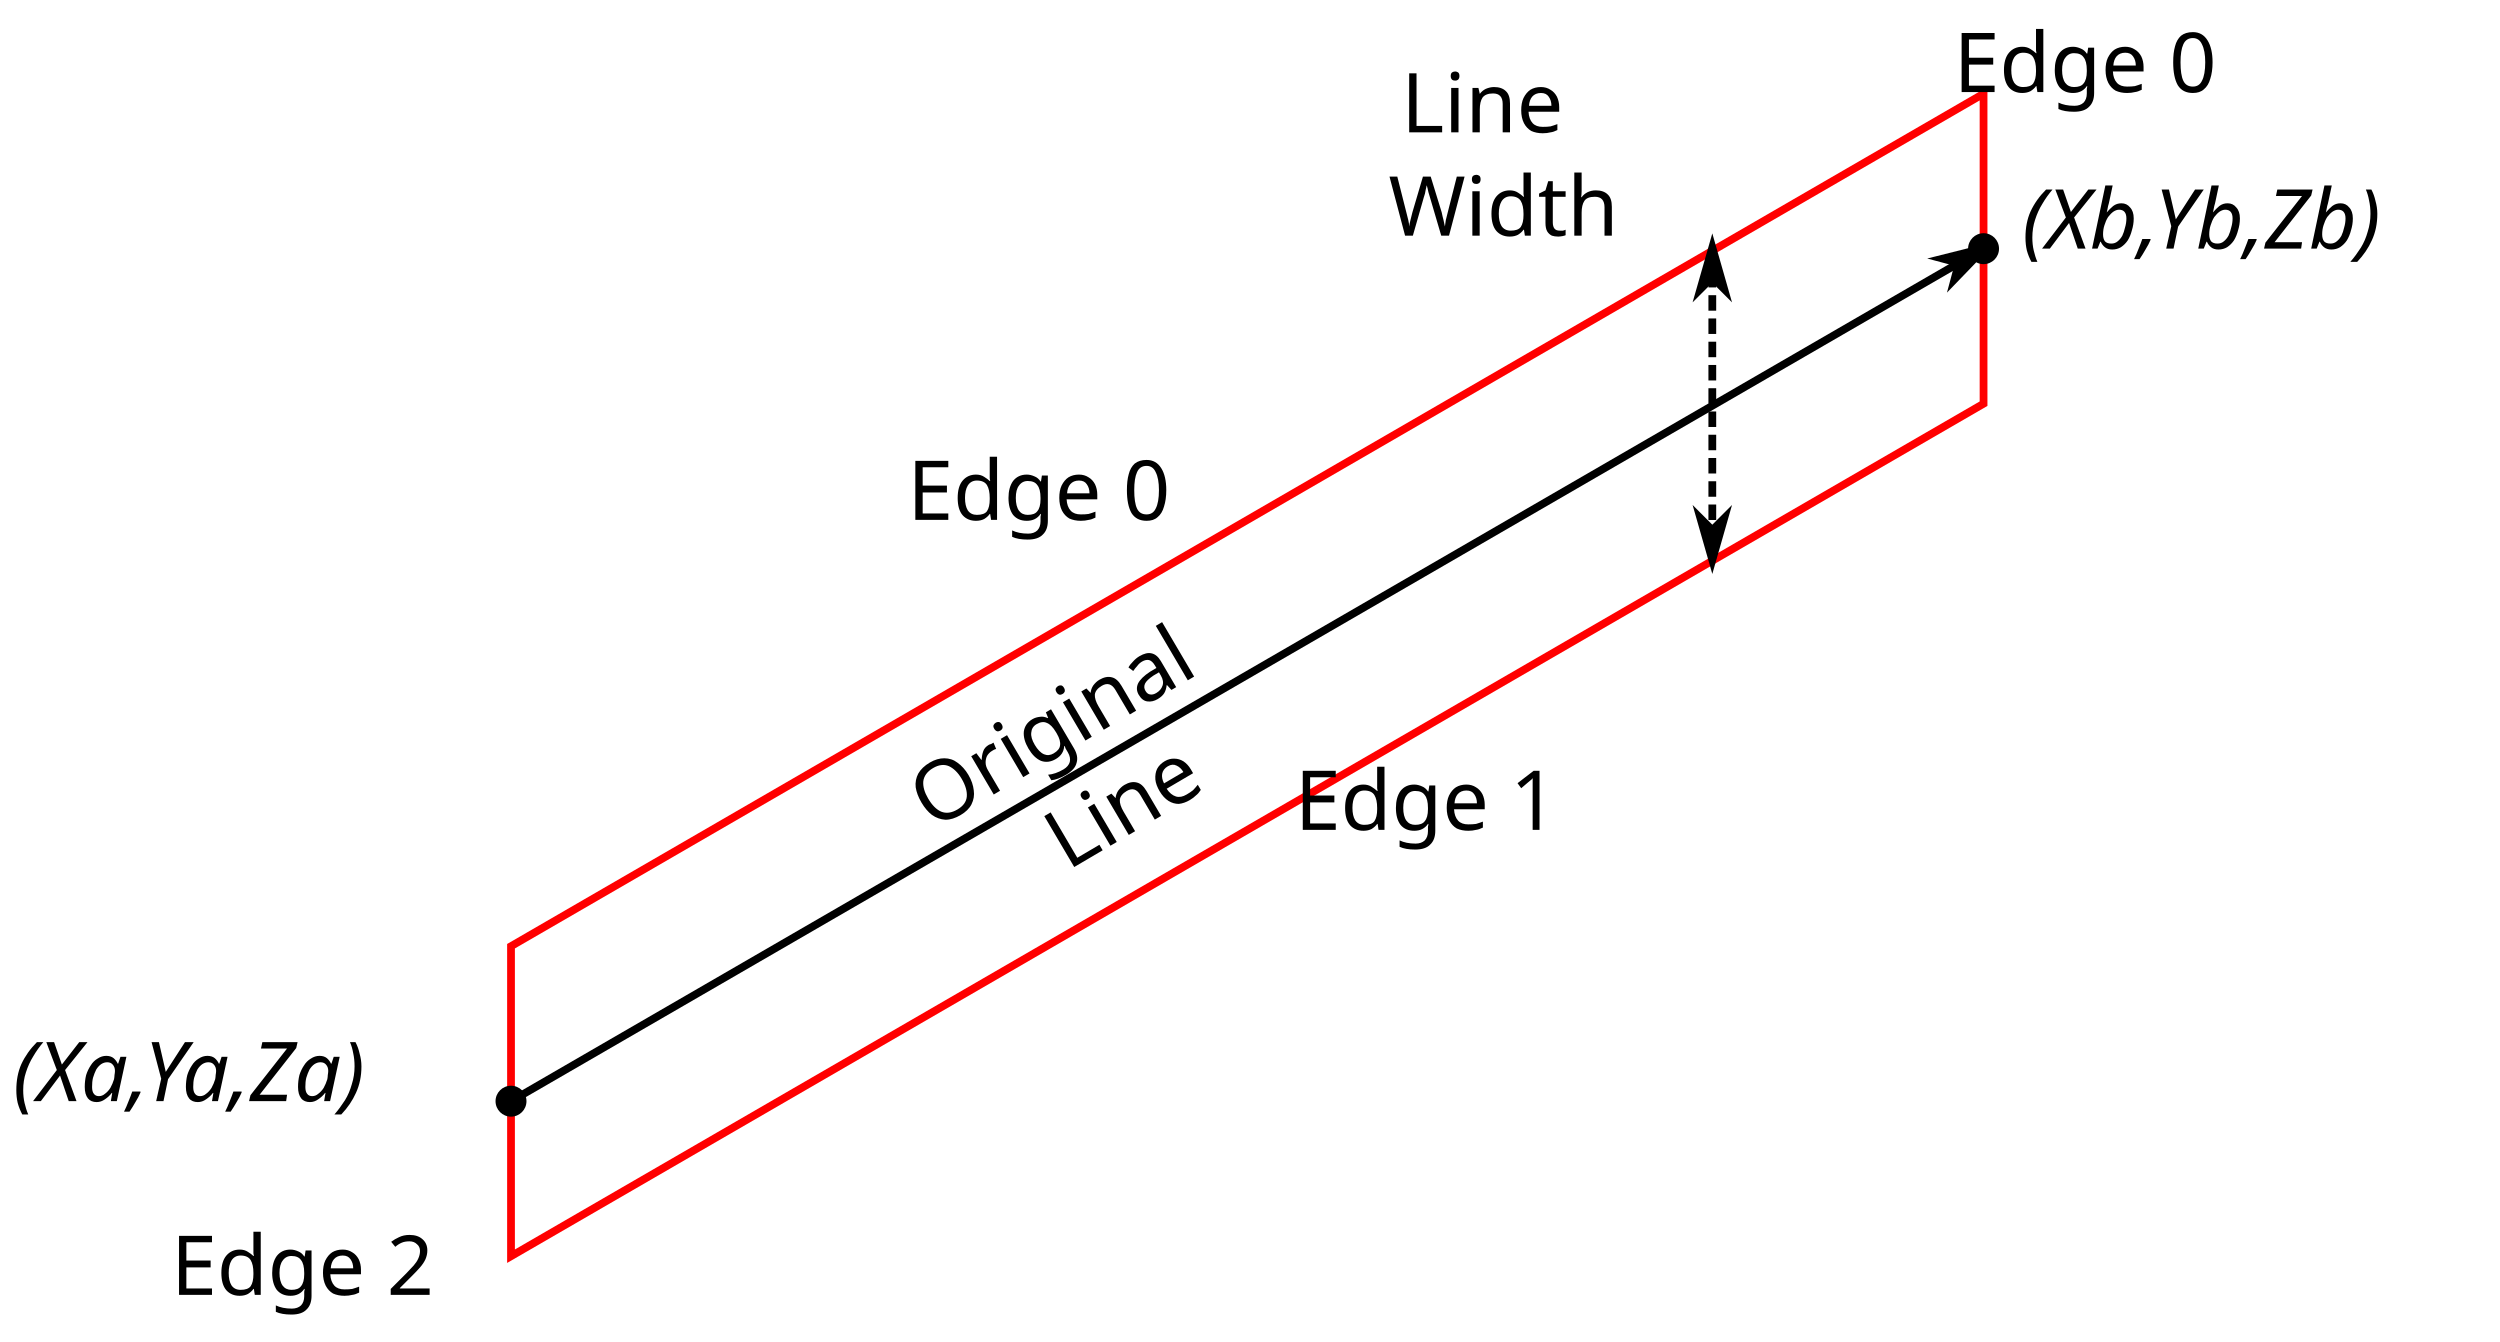
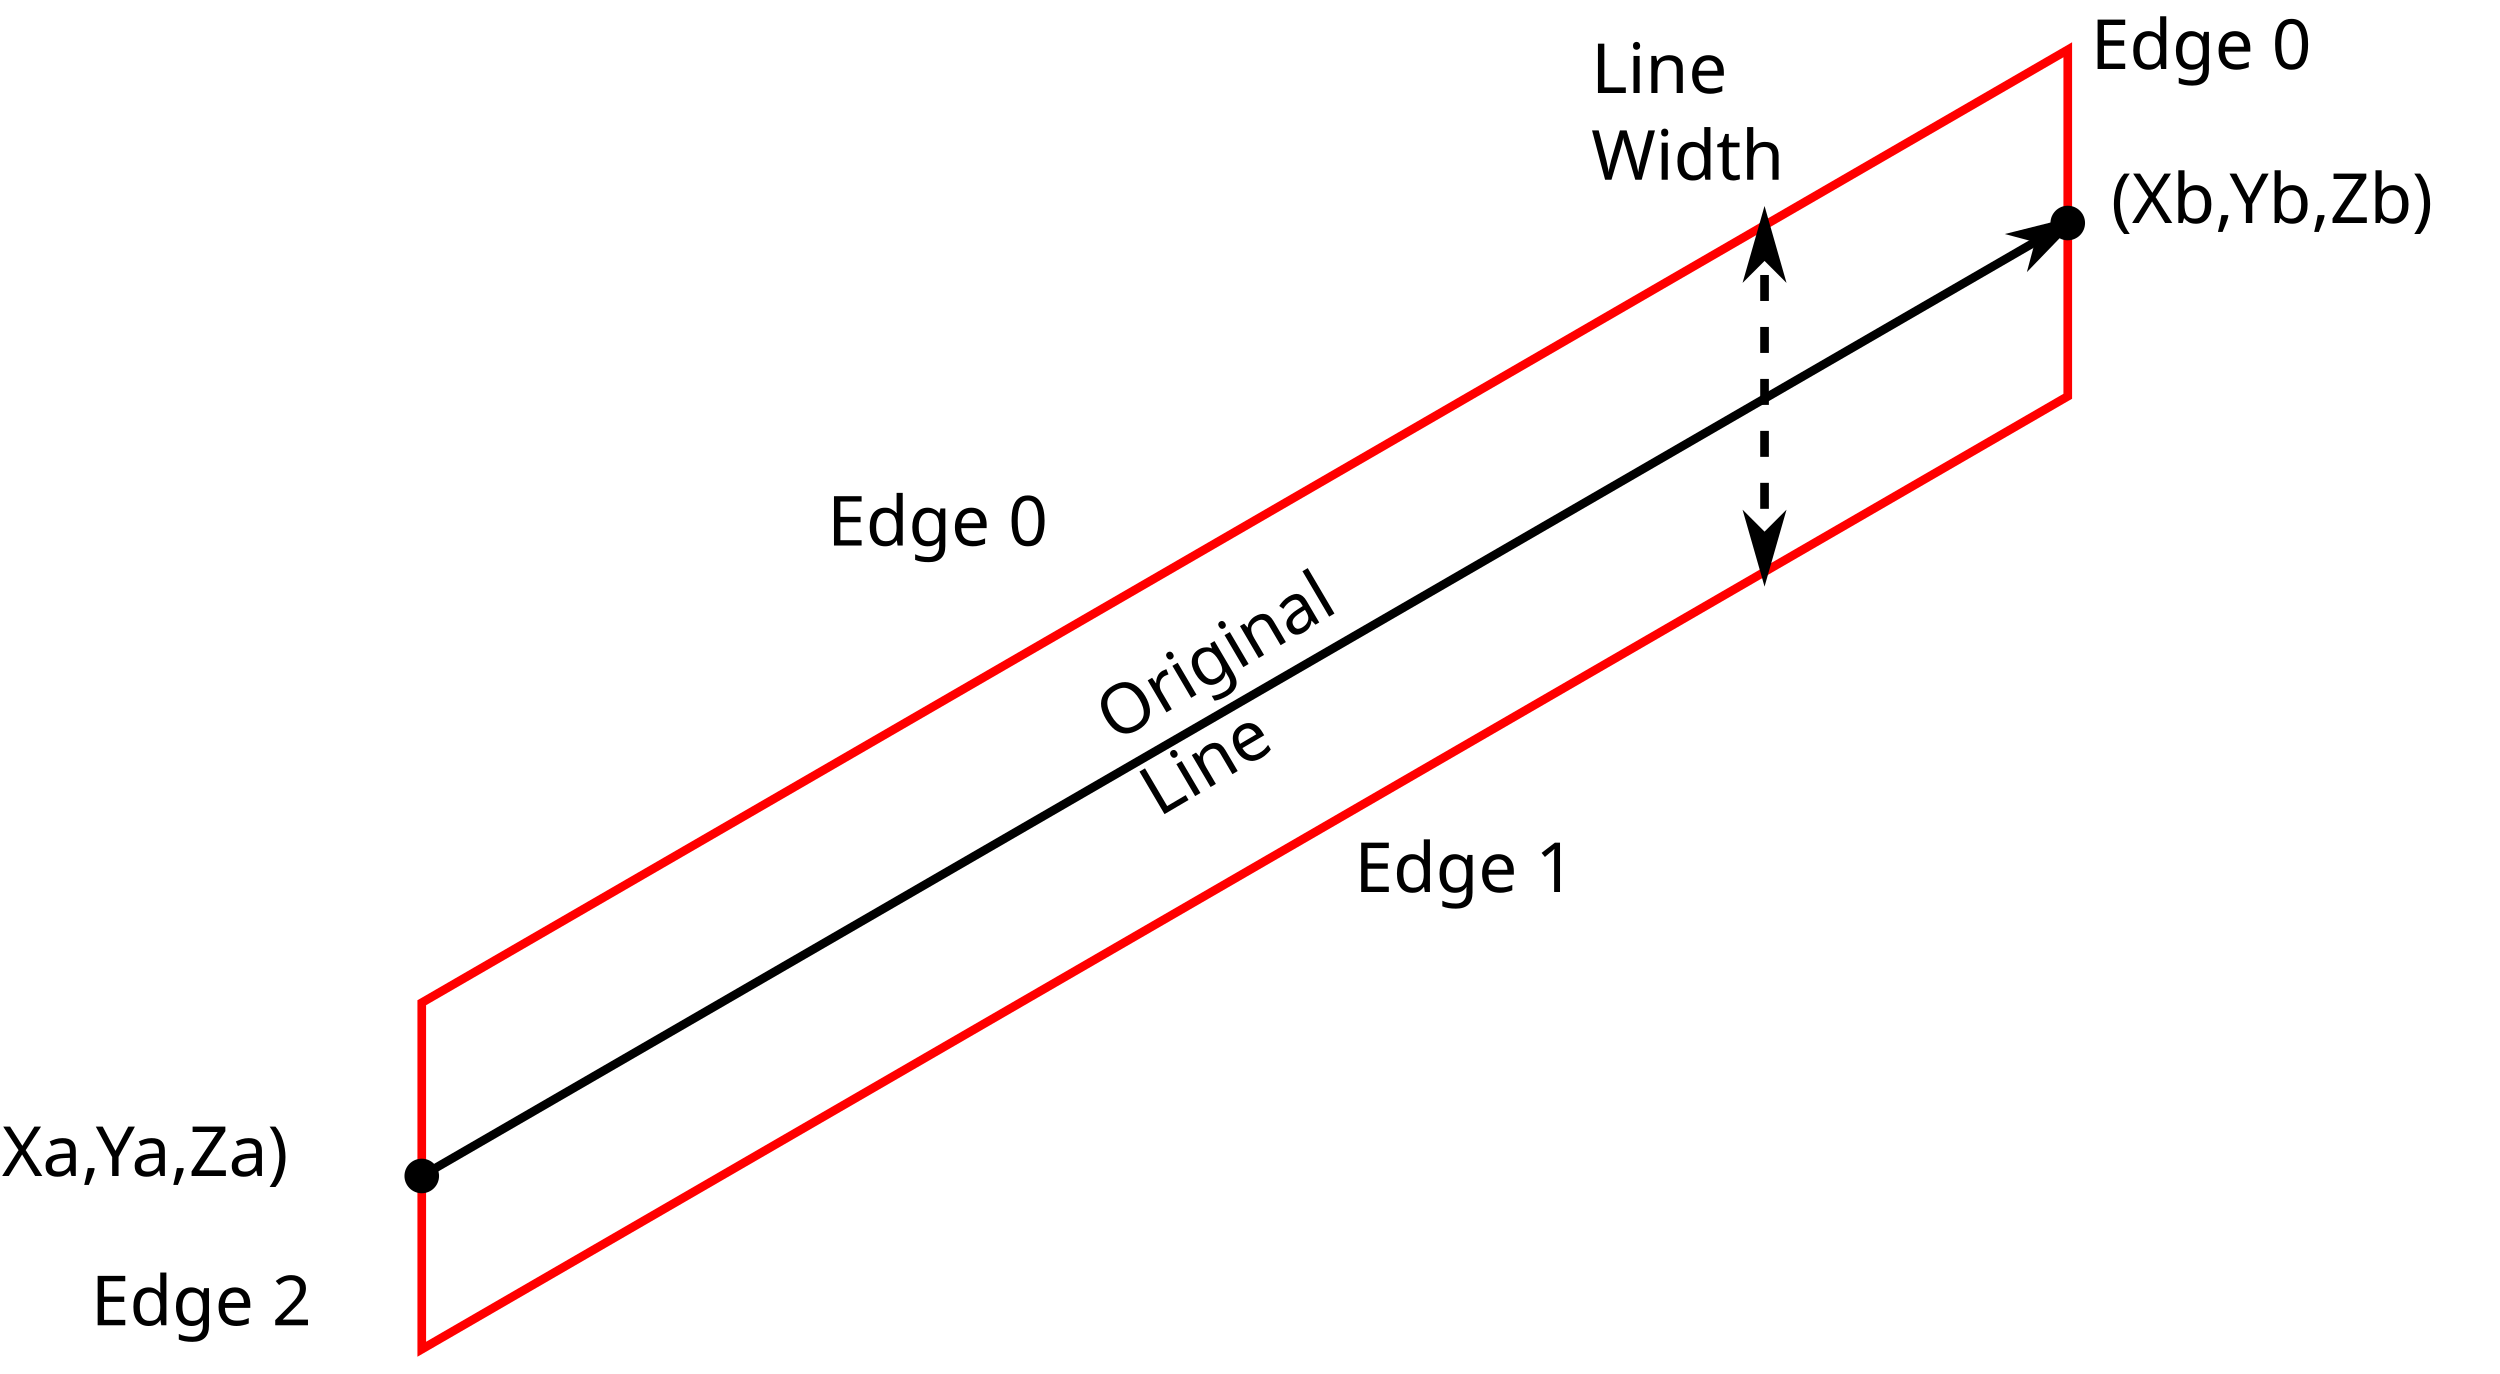
- <svg xmlns="http://www.w3.org/2000/svg" width="85.347mm" height="45.791mm" viewBox="0 0 85.347 45.791" version="1.1" id="svg8">
+ <svg xmlns="http://www.w3.org/2000/svg" width="152.705mm" height="83.873mm" viewBox="0 0 152.705 83.873" version="1.1" id="svg8">
  <defs id="defs2">
    <marker style="overflow:visible" id="marker2639" refX="0" refY="0" orient="auto">
      <path transform="matrix(-0.4,0,0,-0.4,-4,0)" style="fill:#000000;fill-opacity:1;fill-rule:evenodd;stroke:#000000;stroke-width:1pt;stroke-opacity:1" d="M 0,0 5,-5 -12.5,0 5,5 Z" id="path2637" />
    </marker>
    <marker orient="auto" refY="0" refX="0" id="Arrow1Mstart" style="overflow:visible">
      <path id="path2320" d="M 0,0 5,-5 -12.5,0 5,5 Z" style="fill:#000000;fill-opacity:1;fill-rule:evenodd;stroke:#000000;stroke-width:1pt;stroke-opacity:1" transform="matrix(0.4,0,0,0.4,4,0)" />
    </marker>
    <marker orient="auto" refY="0" refX="0" id="Arrow1Mend" style="overflow:visible">
      <path id="path2323" d="M 0,0 5,-5 -12.5,0 5,5 Z" style="fill:#000000;fill-opacity:1;fill-rule:evenodd;stroke:#000000;stroke-width:1pt;stroke-opacity:1" transform="matrix(-0.4,0,0,-0.4,-4,0)" />
    </marker>
  </defs>
-   <g id="layer1" transform="translate(-40.76283,-47.73955)">
-     <path style="fill:none;stroke:#ff0000;stroke-width:0.265px;stroke-linecap:butt;stroke-linejoin:miter;stroke-opacity:1" d="M 58.208,80.042 108.479,50.938 V 61.521 L 58.208,90.625 Z" id="path817" />
-     <path style="fill:none;stroke:#000000;stroke-width:0.265;stroke-linecap:butt;stroke-linejoin:miter;stroke-miterlimit:4;stroke-dasharray:none;stroke-opacity:1;marker-end:url(#Arrow1Mend)" d="M 58.208,85.333 108.479,56.229" id="path819" />
-     <text xml:space="preserve" style="font-style:normal;font-variant:normal;font-weight:normal;font-stretch:normal;font-size:2.822px;line-height:1.25;font-family:sans-serif;-inkscape-font-specification:'sans-serif, Normal';font-variant-ligatures:normal;font-variant-caps:normal;font-variant-numeric:normal;font-feature-settings:normal;text-align:start;letter-spacing:0px;word-spacing:0px;writing-mode:lr-tb;text-anchor:start;fill:#000000;fill-opacity:1;stroke:none;stroke-width:0.265" x="78.052" y="65.49" id="text2799">
-       <tspan id="tspan2797" x="78.052" y="65.49" style="font-style:normal;font-variant:normal;font-weight:normal;font-stretch:normal;font-size:2.822px;font-family:sans-serif;-inkscape-font-specification:'sans-serif, Normal';font-variant-ligatures:normal;font-variant-caps:normal;font-variant-numeric:normal;font-feature-settings:normal;text-align:center;writing-mode:lr-tb;text-anchor:middle;stroke-width:0.265">Edge 0</tspan>
+   <g id="layer1" transform="translate(-7.219306,-28.20033)">
+     <path style="fill:none;stroke:#ff0000;stroke-width:0.529px;stroke-linecap:butt;stroke-linejoin:miter;stroke-opacity:1" d="M 32.981,89.448 133.522,31.24 V 52.406 L 32.981,110.615 Z" id="path817" />
+     <path style="fill:none;stroke:#000000;stroke-width:0.53;stroke-linecap:butt;stroke-linejoin:miter;stroke-miterlimit:4;stroke-dasharray:none;stroke-opacity:1;marker-end:url(#Arrow1Mend)" d="M 32.981,100.031 133.522,41.823" id="path819" />
+     <text xml:space="preserve" style="font-style:normal;font-variant:normal;font-weight:normal;font-stretch:normal;font-size:4.233px;line-height:1.25;font-family:sans-serif;-inkscape-font-specification:'sans-serif, Normal';font-variant-ligatures:normal;font-variant-caps:normal;font-variant-numeric:normal;font-feature-settings:normal;text-align:end;letter-spacing:0px;word-spacing:0px;writing-mode:lr-tb;text-anchor:end;fill:#000000;fill-opacity:1;stroke:none;stroke-width:0.529" x="76.729" y="61.521" id="text2799">
+       <tspan id="tspan2797" x="76.729" y="61.521" style="font-style:normal;font-variant:normal;font-weight:normal;font-stretch:normal;font-size:4.233px;font-family:sans-serif;-inkscape-font-specification:'sans-serif, Normal';font-variant-ligatures:normal;font-variant-caps:normal;font-variant-numeric:normal;font-feature-settings:normal;text-align:end;writing-mode:lr-tb;text-anchor:end;stroke-width:0.529">Edge 0</tspan>
    </text>
-     <text xml:space="preserve" style="font-style:normal;font-variant:normal;font-weight:normal;font-stretch:normal;font-size:2.822px;line-height:1.25;font-family:sans-serif;-inkscape-font-specification:'sans-serif, Normal';font-variant-ligatures:normal;font-variant-caps:normal;font-variant-numeric:normal;font-feature-settings:normal;text-align:start;letter-spacing:0px;word-spacing:0px;writing-mode:lr-tb;text-anchor:start;fill:#000000;fill-opacity:1;stroke:none;stroke-width:0.265" x="91.281" y="76.073" id="text2799-6">
-       <tspan id="tspan2797-0" x="91.281" y="76.073" style="font-style:normal;font-variant:normal;font-weight:normal;font-stretch:normal;font-size:2.822px;font-family:sans-serif;-inkscape-font-specification:'sans-serif, Normal';font-variant-ligatures:normal;font-variant-caps:normal;font-variant-numeric:normal;font-feature-settings:normal;text-align:center;writing-mode:lr-tb;text-anchor:middle;stroke-width:0.265">Edge 1</tspan>
+     <text xml:space="preserve" style="font-style:normal;font-variant:normal;font-weight:normal;font-stretch:normal;font-size:4.233px;line-height:1.25;font-family:sans-serif;-inkscape-font-specification:'sans-serif, Normal';font-variant-ligatures:normal;font-variant-caps:normal;font-variant-numeric:normal;font-feature-settings:normal;text-align:start;letter-spacing:0px;word-spacing:0px;writing-mode:lr-tb;text-anchor:start;fill:#000000;fill-opacity:1;stroke:none;stroke-width:0.529" x="89.958" y="82.688" id="text2799-6">
+       <tspan id="tspan2797-0" x="89.958" y="82.688" style="font-style:normal;font-variant:normal;font-weight:normal;font-stretch:normal;font-size:4.233px;font-family:sans-serif;-inkscape-font-specification:'sans-serif, Normal';font-variant-ligatures:normal;font-variant-caps:normal;font-variant-numeric:normal;font-feature-settings:normal;text-align:start;writing-mode:lr-tb;text-anchor:start;stroke-width:0.529">Edge 1</tspan>
    </text>
-     <text xml:space="preserve" style="font-style:normal;font-variant:normal;font-weight:normal;font-stretch:normal;font-size:2.822px;line-height:1.25;font-family:sans-serif;-inkscape-font-specification:'sans-serif, Normal';font-variant-ligatures:normal;font-variant-caps:normal;font-variant-numeric:normal;font-feature-settings:normal;text-align:start;letter-spacing:0px;word-spacing:0px;writing-mode:lr-tb;text-anchor:start;fill:#000000;fill-opacity:1;stroke:none;stroke-width:0.265" x="113.771" y="50.884" id="text2799-4">
-       <tspan id="tspan2797-02" x="113.771" y="50.884" style="font-style:normal;font-variant:normal;font-weight:normal;font-stretch:normal;font-size:2.822px;font-family:sans-serif;-inkscape-font-specification:'sans-serif, Normal';font-variant-ligatures:normal;font-variant-caps:normal;font-variant-numeric:normal;font-feature-settings:normal;text-align:center;writing-mode:lr-tb;text-anchor:middle;stroke-width:0.265">Edge 0</tspan>
+     <text xml:space="preserve" style="font-style:normal;font-variant:normal;font-weight:normal;font-stretch:normal;font-size:4.233px;line-height:1.25;font-family:sans-serif;-inkscape-font-specification:'sans-serif, Normal';font-variant-ligatures:normal;font-variant-caps:normal;font-variant-numeric:normal;font-feature-settings:normal;text-align:start;letter-spacing:0px;word-spacing:0px;writing-mode:lr-tb;text-anchor:start;fill:#000000;fill-opacity:1;stroke:none;stroke-width:0.529" x="134.938" y="32.417" id="text2799-4">
+       <tspan id="tspan2797-02" x="134.938" y="32.417" style="font-style:normal;font-variant:normal;font-weight:normal;font-stretch:normal;font-size:4.233px;font-family:sans-serif;-inkscape-font-specification:'sans-serif, Normal';font-variant-ligatures:normal;font-variant-caps:normal;font-variant-numeric:normal;font-feature-settings:normal;text-align:start;writing-mode:lr-tb;text-anchor:start;stroke-width:0.529">Edge 0</tspan>
    </text>
-     <text xml:space="preserve" style="font-style:normal;font-variant:normal;font-weight:normal;font-stretch:normal;font-size:2.822px;line-height:1.25;font-family:sans-serif;-inkscape-font-specification:'sans-serif, Normal';font-variant-ligatures:normal;font-variant-caps:normal;font-variant-numeric:normal;font-feature-settings:normal;text-align:start;letter-spacing:0px;word-spacing:0px;writing-mode:lr-tb;text-anchor:start;fill:#000000;fill-opacity:1;stroke:none;stroke-width:0.265" x="52.917" y="91.948" id="text2799-38">
-       <tspan id="tspan2797-4" x="52.917" y="91.948" style="font-style:normal;font-variant:normal;font-weight:normal;font-stretch:normal;font-size:2.822px;font-family:sans-serif;-inkscape-font-specification:'sans-serif, Normal';font-variant-ligatures:normal;font-variant-caps:normal;font-variant-numeric:normal;font-feature-settings:normal;text-align:center;writing-mode:lr-tb;text-anchor:middle;stroke-width:0.265">Edge 2</tspan>
+     <text xml:space="preserve" style="font-style:normal;font-variant:normal;font-weight:normal;font-stretch:normal;font-size:4.233px;line-height:1.25;font-family:sans-serif;-inkscape-font-specification:'sans-serif, Normal';font-variant-ligatures:normal;font-variant-caps:normal;font-variant-numeric:normal;font-feature-settings:normal;text-align:end;letter-spacing:0px;word-spacing:0px;writing-mode:lr-tb;text-anchor:end;fill:#000000;fill-opacity:1;stroke:none;stroke-width:0.529" x="31.75" y="109.146" id="text2799-38">
+       <tspan id="tspan2797-4" x="31.75" y="109.146" style="font-style:normal;font-variant:normal;font-weight:normal;font-stretch:normal;font-size:4.233px;font-family:sans-serif;-inkscape-font-specification:'sans-serif, Normal';font-variant-ligatures:normal;font-variant-caps:normal;font-variant-numeric:normal;font-feature-settings:normal;text-align:end;writing-mode:lr-tb;text-anchor:end;stroke-width:0.529">Edge 2</tspan>
    </text>
-     <text xml:space="preserve" style="font-style:normal;font-variant:normal;font-weight:normal;font-stretch:normal;font-size:2.822px;line-height:1.25;font-family:sans-serif;-inkscape-font-specification:'sans-serif, Normal';font-variant-ligatures:normal;font-variant-caps:normal;font-variant-numeric:normal;font-feature-settings:normal;text-align:start;letter-spacing:0px;word-spacing:0px;writing-mode:lr-tb;text-anchor:start;fill:#000000;fill-opacity:1;stroke:none;stroke-width:0.265" x="31.845" y="102.398" id="text2799-67" transform="rotate(-30.47281)">
-       <tspan id="tspan2797-1" x="31.845" y="102.398" style="font-style:normal;font-variant:normal;font-weight:normal;font-stretch:normal;font-size:2.822px;font-family:sans-serif;-inkscape-font-specification:'sans-serif, Normal';font-variant-ligatures:normal;font-variant-caps:normal;font-variant-numeric:normal;font-feature-settings:normal;text-align:center;writing-mode:lr-tb;text-anchor:middle;stroke-width:0.265">Original</tspan>
-       <tspan x="31.845" y="105.926" style="font-style:normal;font-variant:normal;font-weight:normal;font-stretch:normal;font-size:2.822px;font-family:sans-serif;-inkscape-font-specification:'sans-serif, Normal';font-variant-ligatures:normal;font-variant-caps:normal;font-variant-numeric:normal;font-feature-settings:normal;text-align:center;writing-mode:lr-tb;text-anchor:middle;stroke-width:0.265" id="tspan1613">Line</tspan>
+     <text xml:space="preserve" style="font-style:normal;font-variant:normal;font-weight:normal;font-stretch:normal;font-size:4.233px;line-height:1.25;font-family:sans-serif;-inkscape-font-specification:'sans-serif, Normal';font-variant-ligatures:normal;font-variant-caps:normal;font-variant-numeric:normal;font-feature-settings:normal;text-align:start;letter-spacing:0px;word-spacing:0px;writing-mode:lr-tb;text-anchor:start;fill:#000000;fill-opacity:1;stroke:none;stroke-width:0.529" x="27.6" y="101.604" id="text2799-67" transform="rotate(-30.47281)">
+       <tspan id="tspan2797-1" x="27.6" y="101.604" style="font-style:normal;font-variant:normal;font-weight:normal;font-stretch:normal;font-size:4.233px;font-family:sans-serif;-inkscape-font-specification:'sans-serif, Normal';font-variant-ligatures:normal;font-variant-caps:normal;font-variant-numeric:normal;font-feature-settings:normal;text-align:start;writing-mode:lr-tb;text-anchor:start;stroke-width:0.529">Original</tspan>
+       <tspan x="27.6" y="106.896" style="font-style:normal;font-variant:normal;font-weight:normal;font-stretch:normal;font-size:4.233px;font-family:sans-serif;-inkscape-font-specification:'sans-serif, Normal';font-variant-ligatures:normal;font-variant-caps:normal;font-variant-numeric:normal;font-feature-settings:normal;text-align:start;writing-mode:lr-tb;text-anchor:start;stroke-width:0.529" id="tspan1613">Line</tspan>
    </text>
-     <circle style="fill:#000000;fill-opacity:1;stroke:none;stroke-width:0.106;stroke-opacity:1" id="path4517-78-7-8-8-9" cx="108.479" cy="56.229" r="0.528" />
-     <circle style="fill:#000000;fill-opacity:1;stroke:none;stroke-width:0.106;stroke-opacity:1" id="path4517-78-7-8-8-9-0" cx="58.208" cy="85.333" r="0.528" />
-     <text xml:space="preserve" style="font-style:italic;font-variant:normal;font-weight:normal;font-stretch:normal;font-size:2.822px;line-height:1.25;font-family:sans-serif;-inkscape-font-specification:'sans-serif, Italic';font-variant-ligatures:normal;font-variant-caps:normal;font-variant-numeric:normal;font-feature-settings:normal;text-align:start;letter-spacing:0px;word-spacing:0px;writing-mode:lr-tb;text-anchor:start;fill:#000000;fill-opacity:1;stroke:none;stroke-width:0.265" x="109.802" y="56.229" id="text2799-3">
-       <tspan id="tspan2797-9" x="109.802" y="56.229" style="font-style:italic;font-variant:normal;font-weight:normal;font-stretch:normal;font-size:2.822px;font-family:sans-serif;-inkscape-font-specification:'sans-serif, Italic';font-variant-ligatures:normal;font-variant-caps:normal;font-variant-numeric:normal;font-feature-settings:normal;text-align:start;writing-mode:lr-tb;text-anchor:start;stroke-width:0.265">(Xb,Yb,Zb)</tspan>
+     <circle style="fill:#000000;fill-opacity:1;stroke:none;stroke-width:0.211;stroke-opacity:1" id="path4517-78-7-8-8-9" cx="133.522" cy="41.823" r="1.056" />
+     <circle style="fill:#000000;fill-opacity:1;stroke:none;stroke-width:0.211;stroke-opacity:1" id="path4517-78-7-8-8-9-0" cx="32.981" cy="100.031" r="1.056" />
+     <text xml:space="preserve" style="font-style:normal;font-variant:normal;font-weight:normal;font-stretch:normal;font-size:4.233px;line-height:1.25;font-family:sans-serif;-inkscape-font-specification:'sans-serif, Normal';font-variant-ligatures:normal;font-variant-caps:normal;font-variant-numeric:normal;font-feature-settings:normal;text-align:start;letter-spacing:0px;word-spacing:0px;writing-mode:lr-tb;text-anchor:start;fill:#000000;fill-opacity:1;stroke:none;stroke-width:0.529" x="136.168" y="41.823" id="text2799-3">
+       <tspan id="tspan2797-9" x="136.168" y="41.823" style="font-style:normal;font-variant:normal;font-weight:normal;font-stretch:normal;font-size:4.233px;font-family:sans-serif;-inkscape-font-specification:'sans-serif, Normal';font-variant-ligatures:normal;font-variant-caps:normal;font-variant-numeric:normal;font-feature-settings:normal;text-align:start;writing-mode:lr-tb;text-anchor:start;stroke-width:0.529">(Xb,Yb,Zb)</tspan>
    </text>
-     <text xml:space="preserve" style="font-style:italic;font-variant:normal;font-weight:normal;font-stretch:normal;font-size:2.822px;line-height:1.25;font-family:sans-serif;-inkscape-font-specification:'sans-serif, Italic';font-variant-ligatures:normal;font-variant-caps:normal;font-variant-numeric:normal;font-feature-settings:normal;text-align:end;letter-spacing:0px;word-spacing:0px;writing-mode:lr-tb;text-anchor:end;fill:#000000;fill-opacity:1;stroke:none;stroke-width:0.265" x="56.885" y="85.333" id="text2799-3-5">
-       <tspan id="tspan2797-9-1" x="56.885" y="85.333" style="font-style:italic;font-variant:normal;font-weight:normal;font-stretch:normal;font-size:2.822px;font-family:sans-serif;-inkscape-font-specification:'sans-serif, Italic';font-variant-ligatures:normal;font-variant-caps:normal;font-variant-numeric:normal;font-feature-settings:normal;text-align:end;writing-mode:lr-tb;text-anchor:end;stroke-width:0.265">(Xa,Ya,Za)</tspan>
+     <text xml:space="preserve" style="font-style:normal;font-variant:normal;font-weight:normal;font-stretch:normal;font-size:4.233px;line-height:1.25;font-family:sans-serif;-inkscape-font-specification:'sans-serif, Normal';font-variant-ligatures:normal;font-variant-caps:normal;font-variant-numeric:normal;font-feature-settings:normal;text-align:end;letter-spacing:0px;word-spacing:0px;writing-mode:lr-tb;text-anchor:end;fill:#000000;fill-opacity:1;stroke:none;stroke-width:0.529" x="30.335" y="100.031" id="text2799-3-5">
+       <tspan id="tspan2797-9-1" x="30.335" y="100.031" style="font-style:normal;font-variant:normal;font-weight:normal;font-stretch:normal;font-size:4.233px;font-family:sans-serif;-inkscape-font-specification:'sans-serif, Normal';font-variant-ligatures:normal;font-variant-caps:normal;font-variant-numeric:normal;font-feature-settings:normal;text-align:end;writing-mode:lr-tb;text-anchor:end;stroke-width:0.529">(Xa,Ya,Za)</tspan>
    </text>
-     <path style="fill:none;stroke:#000000;stroke-width:0.265;stroke-linecap:butt;stroke-linejoin:miter;stroke-miterlimit:4;stroke-dasharray:0.529, 0.265;stroke-dashoffset:0;stroke-opacity:1;marker-start:url(#Arrow1Mstart);marker-end:url(#marker2639)" d="M 99.219,56.229 V 66.812" id="path2597" />
-     <text xml:space="preserve" style="font-style:normal;font-variant:normal;font-weight:normal;font-stretch:normal;font-size:2.822px;line-height:1.25;font-family:sans-serif;-inkscape-font-specification:'sans-serif, Normal';font-variant-ligatures:normal;font-variant-caps:normal;font-variant-numeric:normal;font-feature-settings:normal;text-align:start;letter-spacing:0px;word-spacing:0px;writing-mode:lr-tb;text-anchor:start;fill:#000000;fill-opacity:1;stroke:none;stroke-width:0.265" x="93.927" y="52.26" id="text2799-7">
-       <tspan id="tspan2797-7" x="93.927" y="52.26" style="font-style:normal;font-variant:normal;font-weight:normal;font-stretch:normal;font-size:2.822px;font-family:sans-serif;-inkscape-font-specification:'sans-serif, Normal';font-variant-ligatures:normal;font-variant-caps:normal;font-variant-numeric:normal;font-feature-settings:normal;text-align:center;writing-mode:lr-tb;text-anchor:middle;stroke-width:0.265">Line</tspan>
-       <tspan x="93.927" y="55.788" style="font-style:normal;font-variant:normal;font-weight:normal;font-stretch:normal;font-size:2.822px;font-family:sans-serif;-inkscape-font-specification:'sans-serif, Normal';font-variant-ligatures:normal;font-variant-caps:normal;font-variant-numeric:normal;font-feature-settings:normal;text-align:center;writing-mode:lr-tb;text-anchor:middle;stroke-width:0.265" id="tspan2695">Width</tspan>
+     <path style="fill:none;stroke:#000000;stroke-width:0.529;stroke-linecap:butt;stroke-linejoin:miter;stroke-miterlimit:4;stroke-dasharray:1.587,1.587;stroke-dashoffset:0;stroke-opacity:1;marker-start:url(#Arrow1Mstart);marker-end:url(#marker2639)" d="M 115.001,41.823 V 62.99" id="path2597" />
+     <text xml:space="preserve" style="font-style:normal;font-variant:normal;font-weight:normal;font-stretch:normal;font-size:4.233px;line-height:1.25;font-family:sans-serif;-inkscape-font-specification:'sans-serif, Normal';font-variant-ligatures:normal;font-variant-caps:normal;font-variant-numeric:normal;font-feature-settings:normal;text-align:start;letter-spacing:0px;word-spacing:0px;writing-mode:lr-tb;text-anchor:start;fill:#000000;fill-opacity:1;stroke:none;stroke-width:0.529" x="104.418" y="33.886" id="text2799-7">
+       <tspan id="tspan2797-7" x="104.418" y="33.886" style="font-style:normal;font-variant:normal;font-weight:normal;font-stretch:normal;font-size:4.233px;font-family:sans-serif;-inkscape-font-specification:'sans-serif, Normal';font-variant-ligatures:normal;font-variant-caps:normal;font-variant-numeric:normal;font-feature-settings:normal;text-align:start;writing-mode:lr-tb;text-anchor:start;stroke-width:0.529">Line</tspan>
+       <tspan x="104.418" y="39.177" style="font-style:normal;font-variant:normal;font-weight:normal;font-stretch:normal;font-size:4.233px;font-family:sans-serif;-inkscape-font-specification:'sans-serif, Normal';font-variant-ligatures:normal;font-variant-caps:normal;font-variant-numeric:normal;font-feature-settings:normal;text-align:start;writing-mode:lr-tb;text-anchor:start;stroke-width:0.529" id="tspan2695">Width</tspan>
    </text>
  </g>
</svg>
